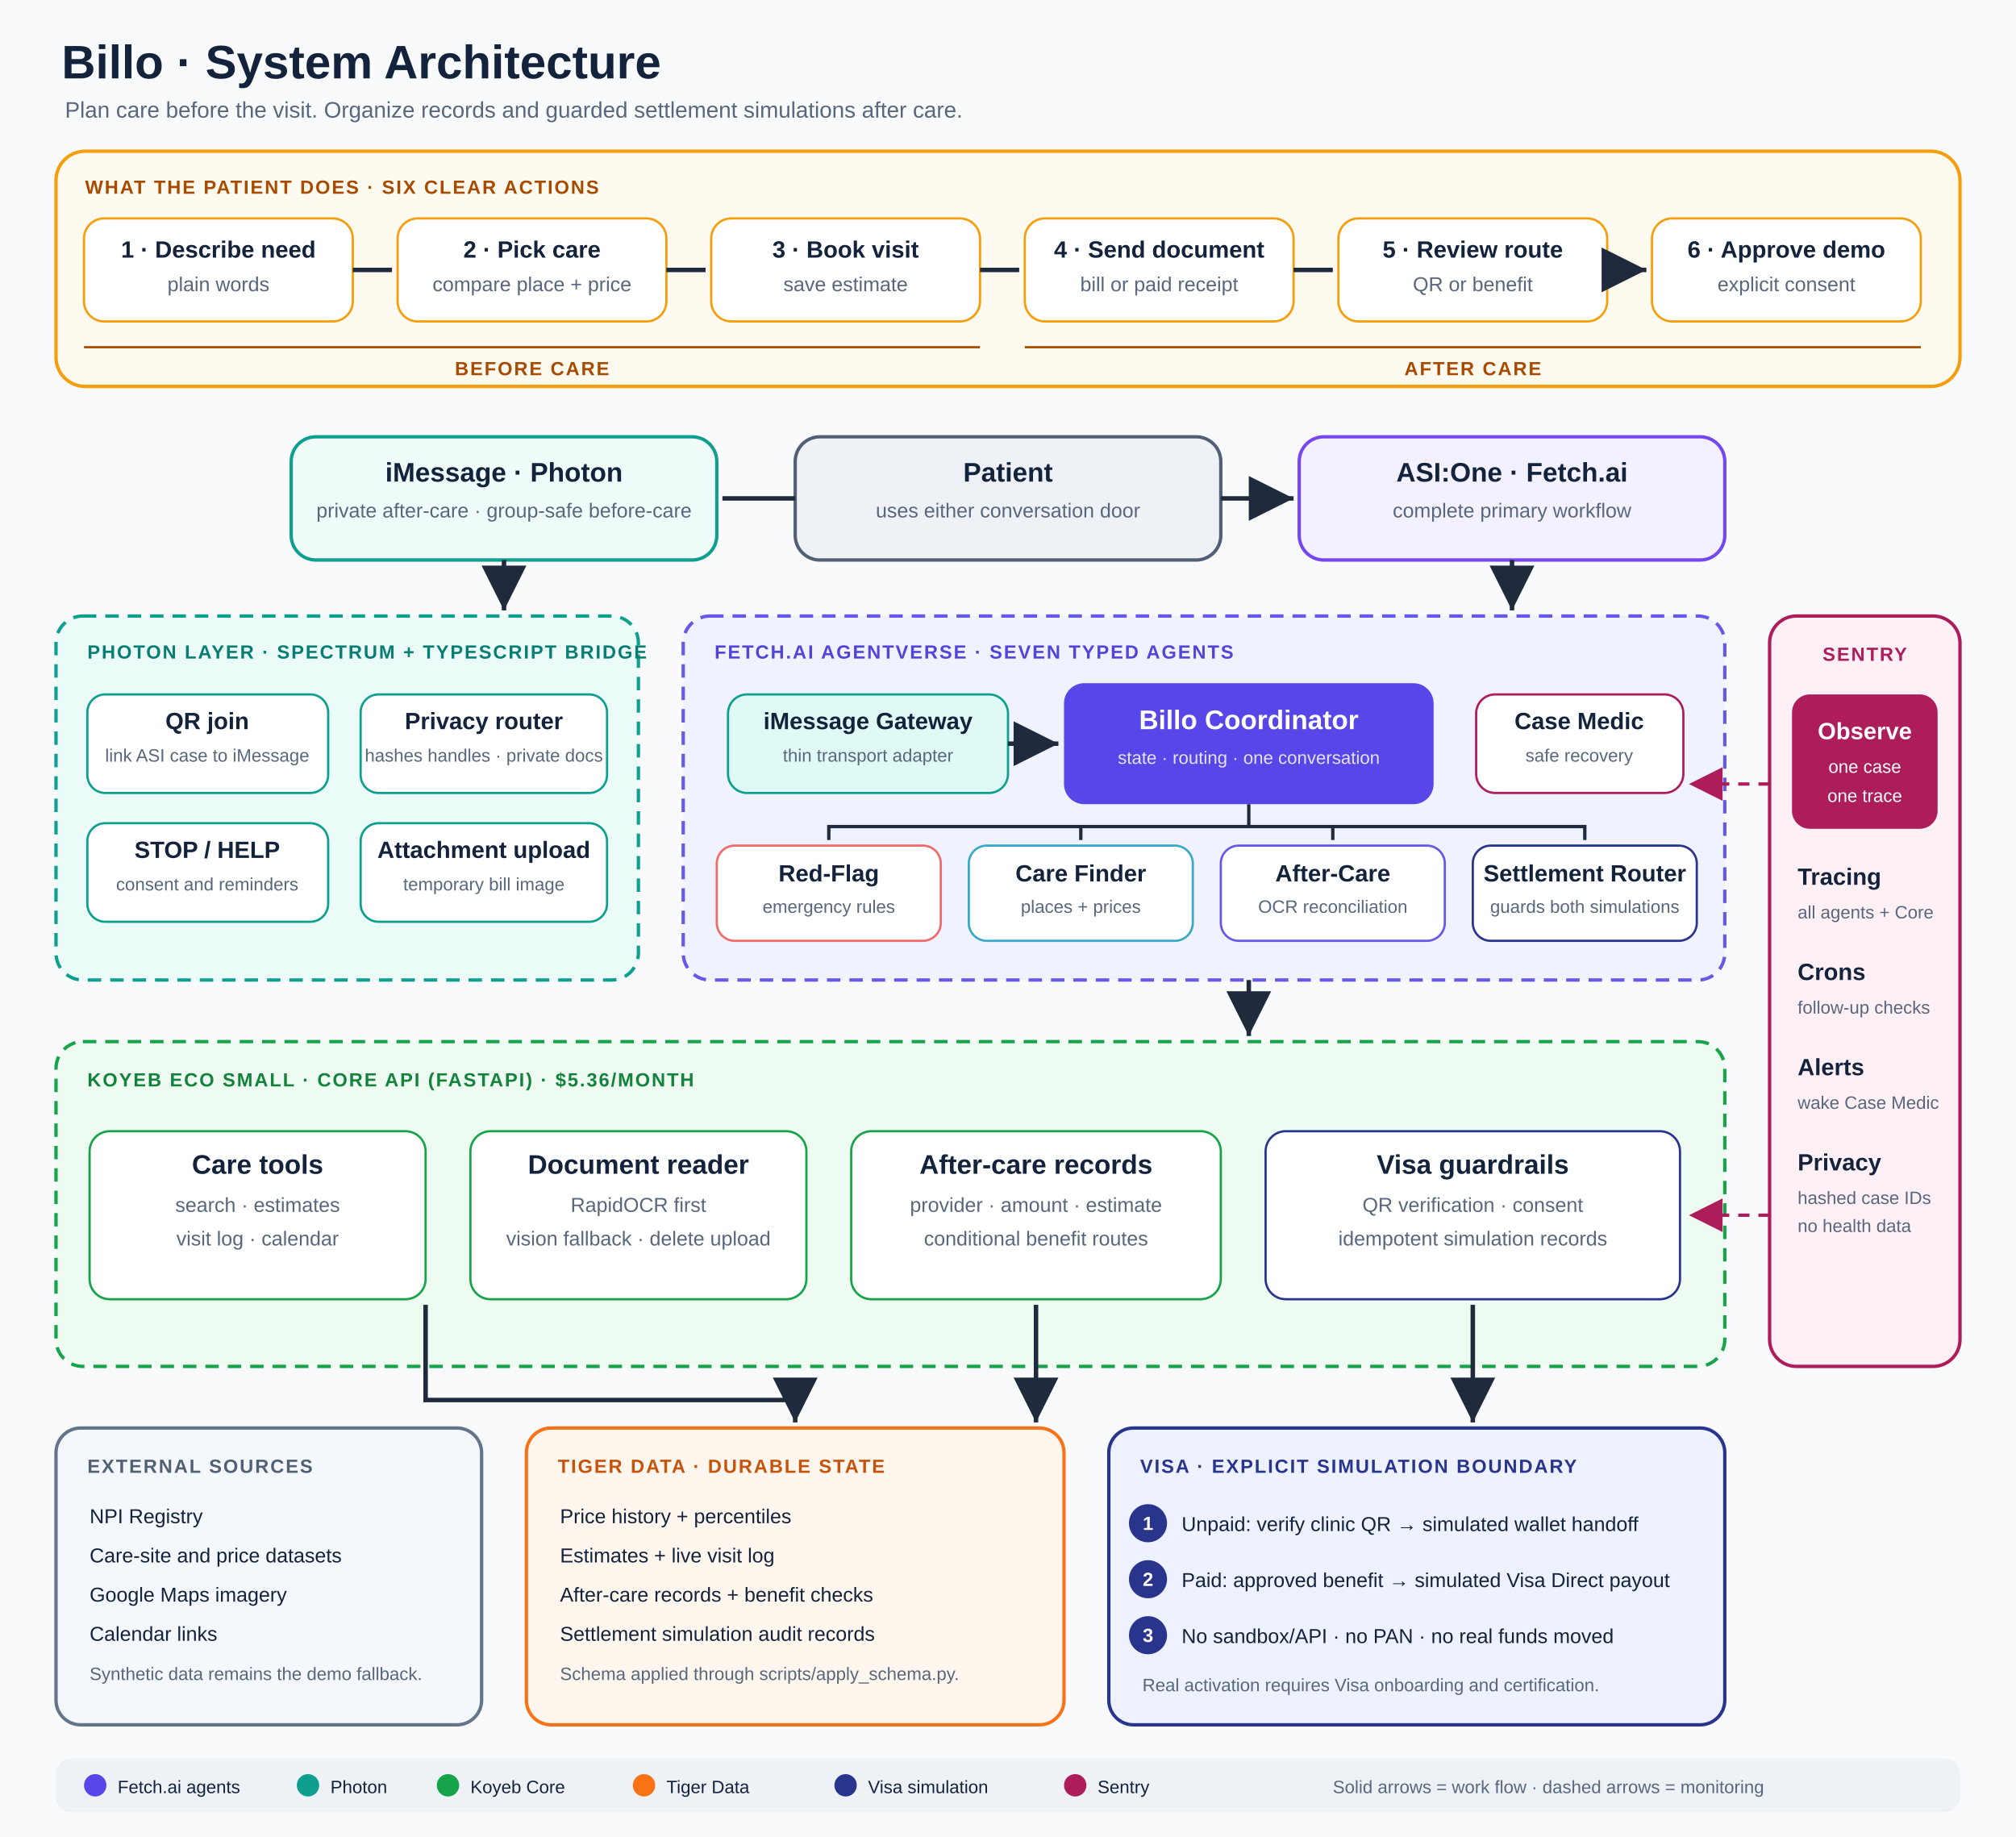
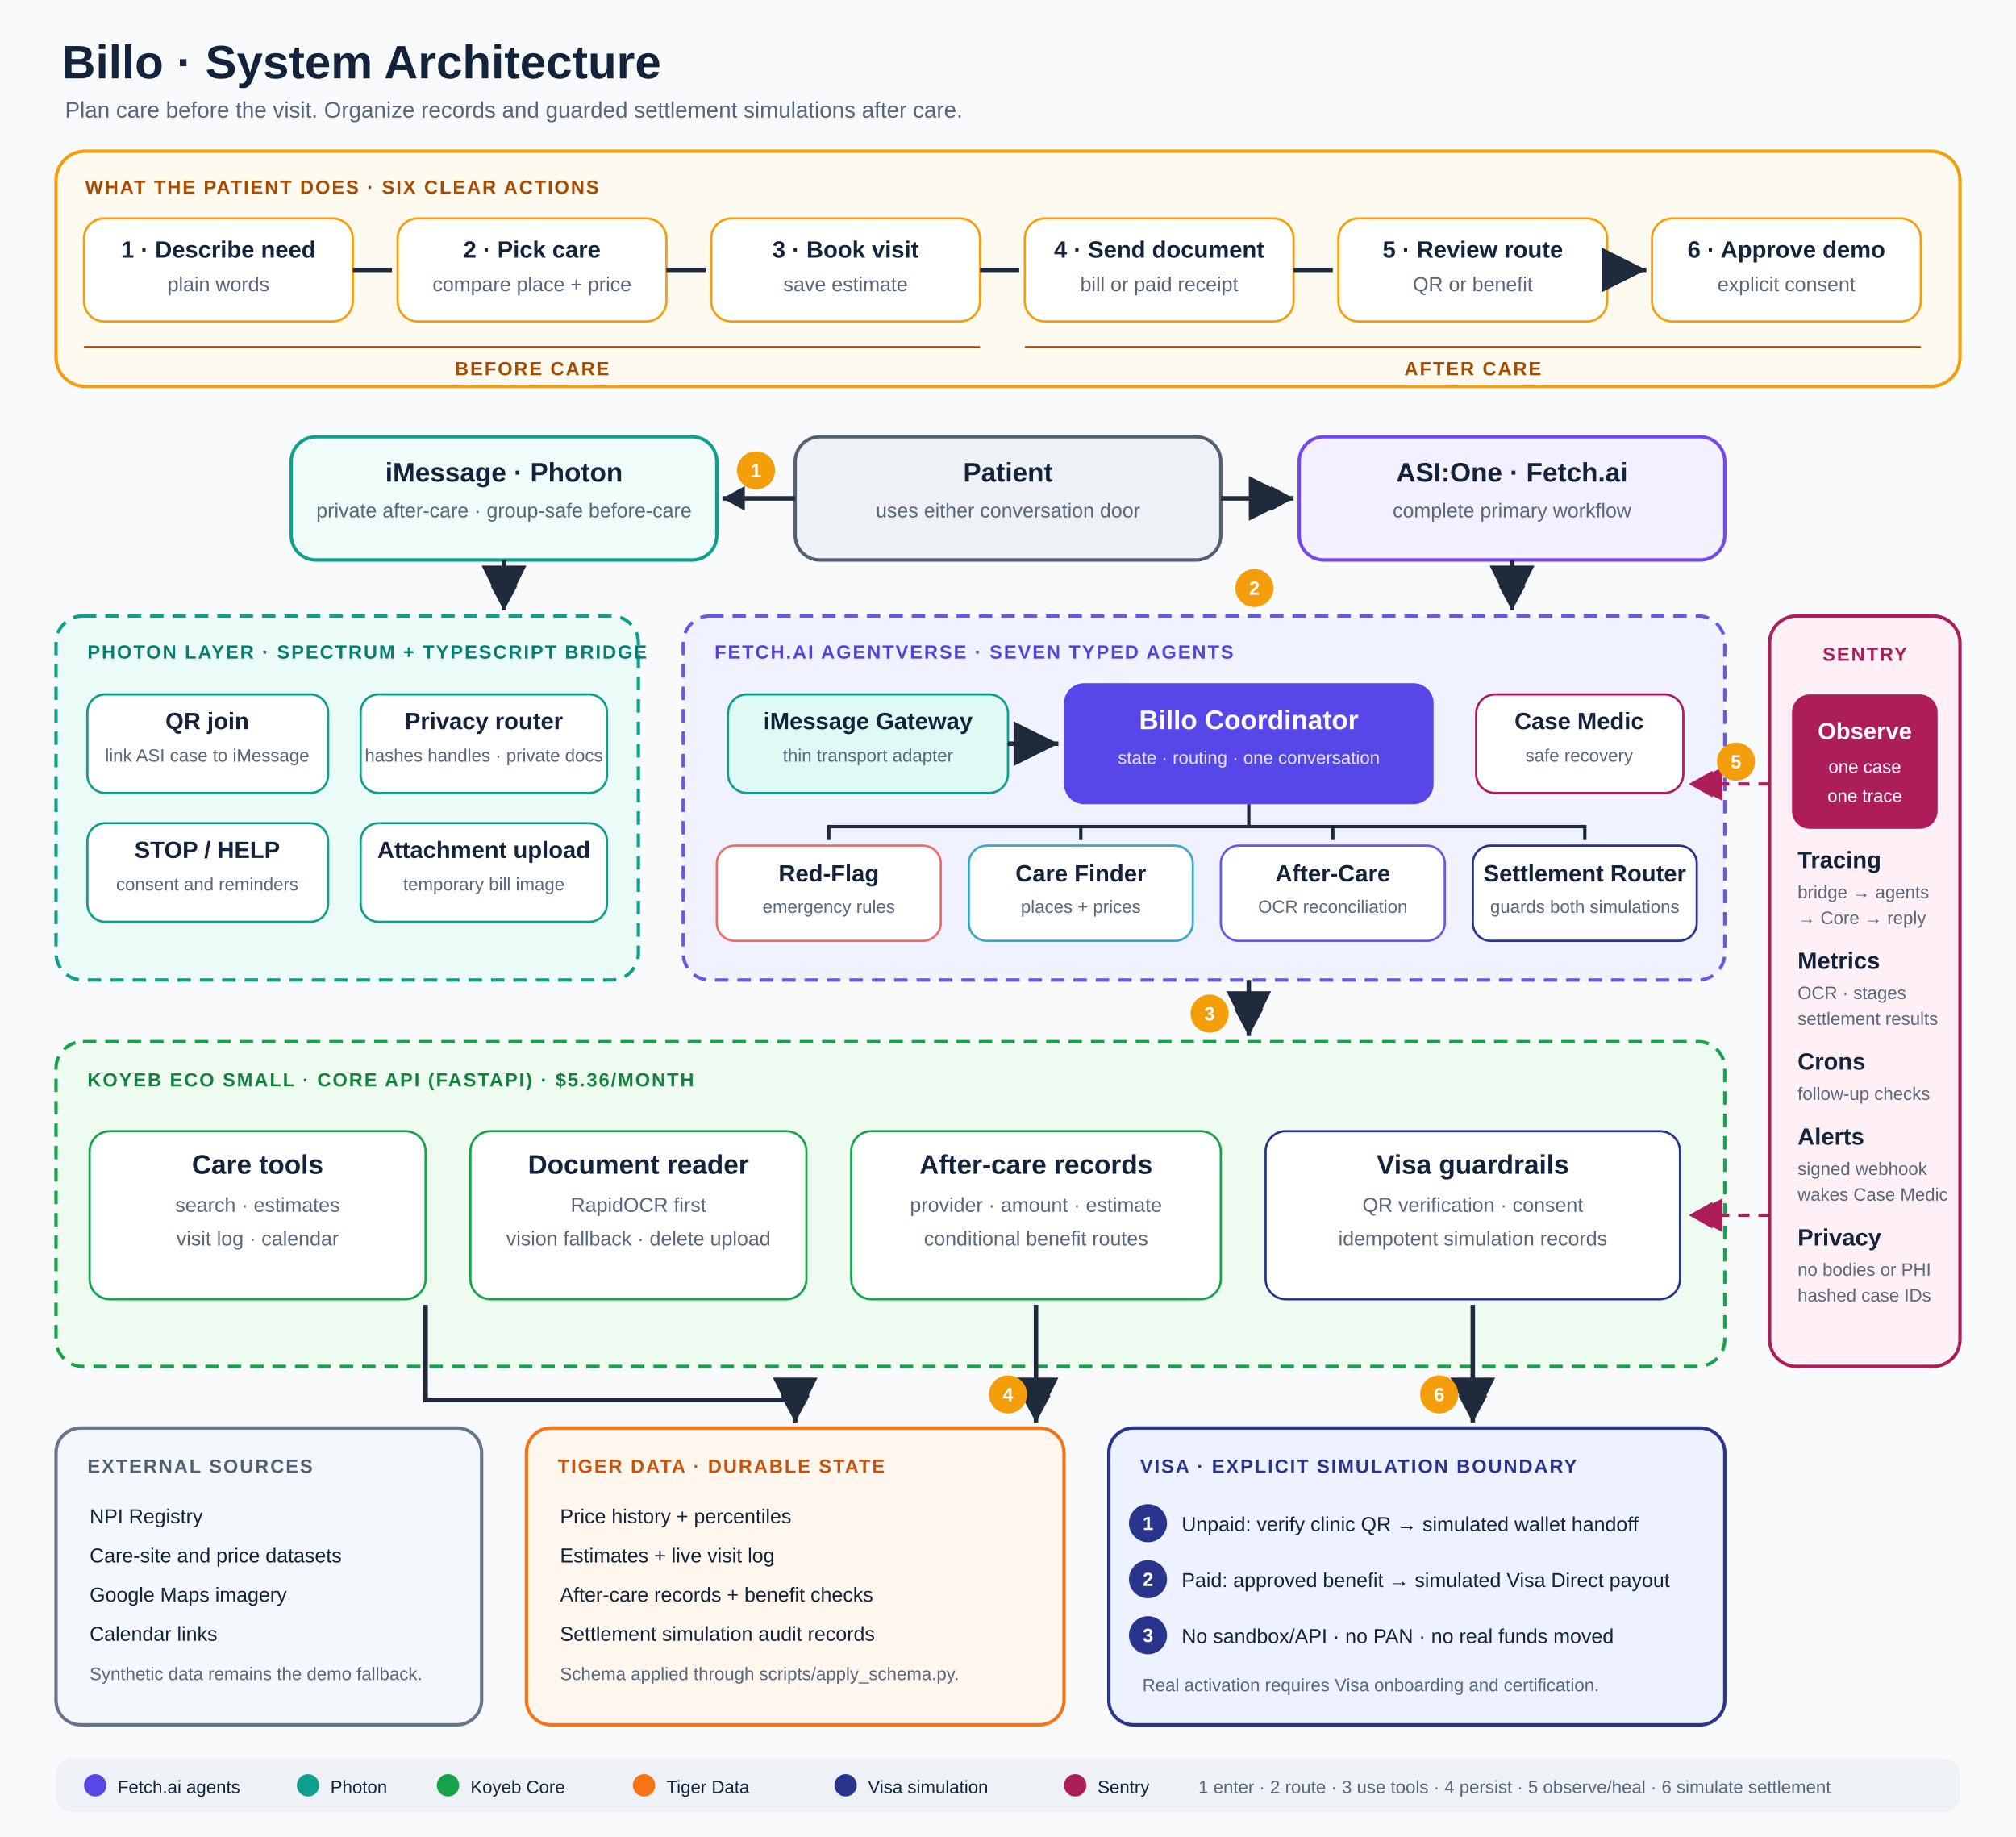
<svg xmlns="http://www.w3.org/2000/svg" width="1800" height="1640" viewBox="0 0 1800 1640">
  <defs>
    <style>
      .bg{fill:#f8fafc}.ink{fill:#13233b}.muted{fill:#58677c}.title{font:700 42px Arial,sans-serif}.sub{font:20px Arial,sans-serif}.h{font:700 24px Arial,sans-serif}.boxh{font:700 21px Arial,sans-serif}.body{font:18px Arial,sans-serif}.small{font:16px Arial,sans-serif}.tiny{font:14px Arial,sans-serif}.label{font:700 17px Arial,sans-serif;letter-spacing:1.4px}.num{font:700 17px Arial,sans-serif;fill:#fff}.arrow{stroke:#1f2b3d;stroke-width:4;fill:none;marker-end:url(#arrow)}.dash{stroke:#ad1d5a;stroke-width:3;stroke-dasharray:10 8;fill:none;marker-end:url(#pinkArrow)}
    </style>
    <marker id="arrow" markerWidth="12" markerHeight="12" refX="10" refY="5" orient="auto">
      <path d="M0,0 L10,5 L0,10 z" fill="#1f2b3d" />
    </marker>
    <marker id="pinkArrow" markerWidth="12" markerHeight="12" refX="10" refY="5" orient="auto">
      <path d="M0,0 L10,5 L0,10 z" fill="#ad1d5a" />
    </marker>
  </defs>
  <rect class="bg" width="1800" height="1640" />
  <text x="55" y="70" class="title ink">Billo · System Architecture</text>
  <text x="58" y="105" class="sub muted">Plan care before the visit. Organize records and guarded settlement simulations after care.</text>
  <rect x="50" y="135" width="1700" height="210" rx="26" fill="#fffaf0" stroke="#f59e0b" stroke-width="3" />
  <text x="76" y="173" class="label" fill="#a64b00">WHAT THE PATIENT DOES · SIX CLEAR ACTIONS</text>
  <g>
    <rect x="75" y="195" width="240" height="92" rx="18" fill="#fff" stroke="#f59e0b" stroke-width="2" />
    <text x="195" y="230" text-anchor="middle" class="boxh ink">1 · Describe need</text>
    <text x="195" y="260" text-anchor="middle" class="body muted">plain words</text>
    <rect x="355" y="195" width="240" height="92" rx="18" fill="#fff" stroke="#f59e0b" stroke-width="2" />
    <text x="475" y="230" text-anchor="middle" class="boxh ink">2 · Pick care</text>
    <text x="475" y="260" text-anchor="middle" class="body muted">compare place + price</text>
    <rect x="635" y="195" width="240" height="92" rx="18" fill="#fff" stroke="#f59e0b" stroke-width="2" />
    <text x="755" y="230" text-anchor="middle" class="boxh ink">3 · Book visit</text>
    <text x="755" y="260" text-anchor="middle" class="body muted">save estimate</text>
    <rect x="915" y="195" width="240" height="92" rx="18" fill="#fff" stroke="#f59e0b" stroke-width="2" />
    <text x="1035" y="230" text-anchor="middle" class="boxh ink">4 · Send document</text>
    <text x="1035" y="260" text-anchor="middle" class="body muted">bill or paid receipt</text>
    <rect x="1195" y="195" width="240" height="92" rx="18" fill="#fff" stroke="#f59e0b" stroke-width="2" />
    <text x="1315" y="230" text-anchor="middle" class="boxh ink">5 · Review route</text>
    <text x="1315" y="260" text-anchor="middle" class="body muted">QR or benefit</text>
    <rect x="1475" y="195" width="240" height="92" rx="18" fill="#fff" stroke="#f59e0b" stroke-width="2" />
    <text x="1595" y="230" text-anchor="middle" class="boxh ink">6 · Approve demo</text>
    <text x="1595" y="260" text-anchor="middle" class="body muted">explicit consent</text>
    <path d="M315 241 H350 M595 241 H630 M875 241 H910 M1155 241 H1190 M1435 241 H1470" class="arrow" />
    <path d="M75 310 H875" stroke="#a64b00" stroke-width="2" />
    <text x="475" y="335" text-anchor="middle" class="label" fill="#a64b00">BEFORE CARE</text>
    <path d="M915 310 H1715" stroke="#a64b00" stroke-width="2" />
    <text x="1315" y="335" text-anchor="middle" class="label" fill="#a64b00">AFTER CARE</text>
  </g>
  <rect x="260" y="390" width="380" height="110" rx="22" fill="#effcf9" stroke="#0f9f8e" stroke-width="3" />
  <text x="450" y="430" text-anchor="middle" class="h ink">iMessage · Photon</text>
  <text x="450" y="462" text-anchor="middle" class="body muted">private after-care · group-safe before-care</text>
  <rect x="710" y="390" width="380" height="110" rx="22" fill="#eef2f7" stroke="#526075" stroke-width="3" />
  <text x="900" y="430" text-anchor="middle" class="h ink">Patient</text>
  <text x="900" y="462" text-anchor="middle" class="body muted">uses either conversation door</text>
  <rect x="1160" y="390" width="380" height="110" rx="22" fill="#f3f0ff" stroke="#7547f3" stroke-width="3" />
  <text x="1350" y="430" text-anchor="middle" class="h ink">ASI:One · Fetch.ai</text>
  <text x="1350" y="462" text-anchor="middle" class="body muted">complete primary workflow</text>
  <path d="M710 445 H645 M1090 445 H1155" class="arrow" />
  <rect x="50" y="550" width="520" height="325" rx="24" fill="#eafbf8" stroke="#0f9f8e" stroke-width="3" stroke-dasharray="12 8" />
  <text x="78" y="588" class="label" fill="#087e72">PHOTON LAYER · SPECTRUM + TYPESCRIPT BRIDGE</text>
  <rect x="78" y="620" width="215" height="88" rx="16" fill="#fff" stroke="#0f9f8e" stroke-width="2" />
  <text x="185" y="651" text-anchor="middle" class="boxh ink">QR join</text>
  <text x="185" y="680" text-anchor="middle" class="small muted">link ASI case to iMessage</text>
  <rect x="322" y="620" width="220" height="88" rx="16" fill="#fff" stroke="#0f9f8e" stroke-width="2" />
  <text x="432" y="651" text-anchor="middle" class="boxh ink">Privacy router</text>
  <text x="432" y="680" text-anchor="middle" class="small muted">hashes handles · private docs</text>
  <rect x="78" y="735" width="215" height="88" rx="16" fill="#fff" stroke="#0f9f8e" stroke-width="2" />
  <text x="185" y="766" text-anchor="middle" class="boxh ink">STOP / HELP</text>
  <text x="185" y="795" text-anchor="middle" class="small muted">consent and reminders</text>
  <rect x="322" y="735" width="220" height="88" rx="16" fill="#fff" stroke="#0f9f8e" stroke-width="2" />
  <text x="432" y="766" text-anchor="middle" class="boxh ink">Attachment upload</text>
  <text x="432" y="795" text-anchor="middle" class="small muted">temporary bill image</text>
  <path d="M450 500 V545" class="arrow" />
  <rect x="610" y="550" width="930" height="325" rx="24" fill="#f1f2ff" stroke="#6658e8" stroke-width="3" stroke-dasharray="12 8" />
  <text x="638" y="588" class="label" fill="#5144d9">FETCH.AI AGENTVERSE · SEVEN TYPED AGENTS</text>
  <rect x="650" y="620" width="250" height="88" rx="17" fill="#dffaf5" stroke="#0f9f8e" stroke-width="2" />
  <text x="775" y="651" text-anchor="middle" class="boxh ink">iMessage Gateway</text>
  <text x="775" y="680" text-anchor="middle" class="small muted">thin transport adapter</text>
  <rect x="950" y="610" width="330" height="108" rx="18" fill="#5747e8" />
  <text x="1115" y="651" text-anchor="middle" class="h" fill="#fff">Billo Coordinator</text>
  <text x="1115" y="682" text-anchor="middle" class="small" fill="#e6e2ff">state · routing · one conversation</text>
  <path d="M900 664 H945" class="arrow" />
  <rect x="1318" y="620" width="185" height="88" rx="17" fill="#fff" stroke="#ad1d5a" stroke-width="2" />
  <text x="1410" y="651" text-anchor="middle" class="boxh ink">Case Medic</text>
  <text x="1410" y="680" text-anchor="middle" class="small muted">safe recovery</text>
  <rect x="640" y="755" width="200" height="85" rx="16" fill="#fff" stroke="#ef6a6a" stroke-width="2" />
  <text x="740" y="787" text-anchor="middle" class="boxh ink">Red-Flag</text>
  <text x="740" y="815" text-anchor="middle" class="small muted">emergency rules</text>
  <rect x="865" y="755" width="200" height="85" rx="16" fill="#fff" stroke="#39a9c5" stroke-width="2" />
  <text x="965" y="787" text-anchor="middle" class="boxh ink">Care Finder</text>
  <text x="965" y="815" text-anchor="middle" class="small muted">places + prices</text>
  <rect x="1090" y="755" width="200" height="85" rx="16" fill="#fff" stroke="#6658e8" stroke-width="2" />
  <text x="1190" y="787" text-anchor="middle" class="boxh ink">After-Care</text>
  <text x="1190" y="815" text-anchor="middle" class="small muted">OCR reconciliation</text>
  <rect x="1315" y="755" width="200" height="85" rx="16" fill="#fff" stroke="#29358c" stroke-width="2" />
  <text x="1415" y="787" text-anchor="middle" class="boxh ink">Settlement Router</text>
  <text x="1415" y="815" text-anchor="middle" class="small muted">guards both simulations</text>
  <path d="M1115 718 V738 H740 V750 M1115 738 H965 V750 M1115 738 H1190 V750 M1115 738 H1415 V750" stroke="#1f2b3d" stroke-width="3" fill="none" />
  <path d="M1350 500 V545" class="arrow" />
  <rect x="50" y="930" width="1490" height="290" rx="24" fill="#edfbf1" stroke="#16a34a" stroke-width="3" stroke-dasharray="12 8" />
  <text x="78" y="970" class="label" fill="#12823d">KOYEB ECO SMALL · CORE API (FASTAPI) · $5.36/MONTH</text>
  <rect x="80" y="1010" width="300" height="150" rx="18" fill="#fff" stroke="#16a34a" stroke-width="2" />
  <text x="230" y="1048" text-anchor="middle" class="h ink">Care tools</text>
  <text x="230" y="1082" text-anchor="middle" class="body muted">search · estimates</text>
  <text x="230" y="1112" text-anchor="middle" class="body muted">visit log · calendar</text>
  <rect x="420" y="1010" width="300" height="150" rx="18" fill="#fff" stroke="#16a34a" stroke-width="2" />
  <text x="570" y="1048" text-anchor="middle" class="h ink">Document reader</text>
  <text x="570" y="1082" text-anchor="middle" class="body muted">RapidOCR first</text>
  <text x="570" y="1112" text-anchor="middle" class="body muted">vision fallback · delete upload</text>
  <rect x="760" y="1010" width="330" height="150" rx="18" fill="#fff" stroke="#16a34a" stroke-width="2" />
  <text x="925" y="1048" text-anchor="middle" class="h ink">After-care records</text>
  <text x="925" y="1082" text-anchor="middle" class="body muted">provider · amount · estimate</text>
  <text x="925" y="1112" text-anchor="middle" class="body muted">conditional benefit routes</text>
  <rect x="1130" y="1010" width="370" height="150" rx="18" fill="#fff" stroke="#29358c" stroke-width="2" />
  <text x="1315" y="1048" text-anchor="middle" class="h ink">Visa guardrails</text>
  <text x="1315" y="1082" text-anchor="middle" class="body muted">QR verification · consent</text>
  <text x="1315" y="1112" text-anchor="middle" class="body muted">idempotent simulation records</text>
  <path d="M1115 875 V925" class="arrow" />
  <rect x="1580" y="550" width="170" height="670" rx="24" fill="#fff0f6" stroke="#ad1d5a" stroke-width="3" />
  <text x="1665" y="590" text-anchor="middle" class="label" fill="#ad1d5a">SENTRY</text>
  <rect x="1600" y="620" width="130" height="120" rx="16" fill="#ad1d5a" />
  <text x="1665" y="660" text-anchor="middle" class="boxh" fill="#fff">Observe</text>
  <text x="1665" y="690" text-anchor="middle" class="small" fill="#fff">one case</text>
  <text x="1665" y="716" text-anchor="middle" class="small" fill="#fff">one trace</text>
-   <text x="1605" y="790" class="boxh ink">Tracing</text>
-   <text x="1605" y="820" class="small muted">all agents + Core</text>
-   <text x="1605" y="875" class="boxh ink">Crons</text>
-   <text x="1605" y="905" class="small muted">follow-up checks</text>
-   <text x="1605" y="960" class="boxh ink">Alerts</text>
-   <text x="1605" y="990" class="small muted">wake Case Medic</text>
-   <text x="1605" y="1045" class="boxh ink">Privacy</text>
-   <text x="1605" y="1075" class="small muted">hashed case IDs</text>
-   <text x="1605" y="1100" class="small muted">no health data</text>
+   <text x="1605" y="775" class="boxh ink">Tracing</text>
+   <text x="1605" y="802" class="small muted">bridge → agents</text>
+   <text x="1605" y="825" class="small muted">→ Core → reply</text>
+   <text x="1605" y="865" class="boxh ink">Metrics</text>
+   <text x="1605" y="892" class="small muted">OCR · stages</text>
+   <text x="1605" y="915" class="small muted">settlement results</text>
+   <text x="1605" y="955" class="boxh ink">Crons</text>
+   <text x="1605" y="982" class="small muted">follow-up checks</text>
+   <text x="1605" y="1022" class="boxh ink">Alerts</text>
+   <text x="1605" y="1049" class="small muted">signed webhook</text>
+   <text x="1605" y="1072" class="small muted">wakes Case Medic</text>
+   <text x="1605" y="1112" class="boxh ink">Privacy</text>
+   <text x="1605" y="1139" class="small muted">no bodies or PHI</text>
+   <text x="1605" y="1162" class="small muted">hashed case IDs</text>
  <path d="M1580 700 H1508" class="dash" />
  <path d="M1580 1085 H1508" class="dash" />
  <rect x="50" y="1275" width="380" height="265" rx="22" fill="#f4f7fb" stroke="#64748b" stroke-width="3" />
  <text x="78" y="1315" class="label" fill="#526075">EXTERNAL SOURCES</text>
  <text x="80" y="1360" class="body ink">NPI Registry</text>
  <text x="80" y="1395" class="body ink">Care-site and price datasets</text>
  <text x="80" y="1430" class="body ink">Google Maps imagery</text>
  <text x="80" y="1465" class="body ink">Calendar links</text>
  <text x="80" y="1500" class="small muted">Synthetic data remains the demo fallback.</text>
  <rect x="470" y="1275" width="480" height="265" rx="22" fill="#fff6ee" stroke="#f97316" stroke-width="3" />
  <text x="498" y="1315" class="label" fill="#c6530c">TIGER DATA · DURABLE STATE</text>
  <text x="500" y="1360" class="body ink">Price history + percentiles</text>
  <text x="500" y="1395" class="body ink">Estimates + live visit log</text>
  <text x="500" y="1430" class="body ink">After-care records + benefit checks</text>
  <text x="500" y="1465" class="body ink">Settlement simulation audit records</text>
  <text x="500" y="1500" class="small muted">Schema applied through scripts/apply_schema.py.</text>
  <rect x="990" y="1275" width="550" height="265" rx="22" fill="#eef1ff" stroke="#29358c" stroke-width="3" />
  <text x="1018" y="1315" class="label" fill="#29358c">VISA · EXPLICIT SIMULATION BOUNDARY</text>
  <circle cx="1025" cy="1360" r="17" fill="#29358c" />
  <text x="1025" y="1366" text-anchor="middle" class="num">1</text>
  <text x="1055" y="1367" class="body ink">Unpaid: verify clinic QR → simulated wallet handoff</text>
  <circle cx="1025" cy="1410" r="17" fill="#29358c" />
  <text x="1025" y="1416" text-anchor="middle" class="num">2</text>
  <text x="1055" y="1417" class="body ink">Paid: approved benefit → simulated Visa Direct payout</text>
  <circle cx="1025" cy="1460" r="17" fill="#29358c" />
  <text x="1025" y="1466" text-anchor="middle" class="num">3</text>
  <text x="1055" y="1467" class="body ink">No sandbox/API · no PAN · no real funds moved</text>
  <text x="1020" y="1510" class="small muted">Real activation requires Visa onboarding and certification.</text>
  <path d="M380 1165 V1250 H710 V1270" class="arrow" />
  <path d="M925 1165 V1270" class="arrow" />
  <path d="M1315 1165 V1270" class="arrow" />
+   <g fill="#1f2b3d">
+     <polygon points="645,445 665,434 665,456" />
+     <polygon points="1155,445 1135,434 1135,456" />
+     <polygon points="450,545 438,523 462,523" />
+     <polygon points="1350,545 1338,523 1362,523" />
+     <polygon points="1115,925 1102,901 1128,901" />
+     <polygon points="710,1270 697,1246 723,1246" />
+     <polygon points="925,1270 912,1246 938,1246" />
+     <polygon points="1315,1270 1302,1246 1328,1246" />
+   </g>
+   <g fill="#ad1d5a">
+     <polygon points="1508,700 1529,688 1529,712" />
+     <polygon points="1508,1085 1529,1073 1529,1097" />
+   </g>
+   <g>
+     <circle cx="675" cy="420" r="17" fill="#f59e0b" />
+     <text x="675" y="426" text-anchor="middle" class="num">1</text>
+     <circle cx="1120" cy="525" r="17" fill="#f59e0b" />
+     <text x="1120" y="531" text-anchor="middle" class="num">2</text>
+     <circle cx="1080" cy="905" r="17" fill="#f59e0b" />
+     <text x="1080" y="911" text-anchor="middle" class="num">3</text>
+     <circle cx="900" cy="1245" r="17" fill="#f59e0b" />
+     <text x="900" y="1251" text-anchor="middle" class="num">4</text>
+     <circle cx="1550" cy="680" r="17" fill="#f59e0b" />
+     <text x="1550" y="686" text-anchor="middle" class="num">5</text>
+     <circle cx="1285" cy="1245" r="17" fill="#f59e0b" />
+     <text x="1285" y="1251" text-anchor="middle" class="num">6</text>
+   </g>
  <rect x="50" y="1570" width="1700" height="48" rx="14" fill="#eef2f7" />
  <circle cx="85" cy="1594" r="10" fill="#5747e8" />
  <text x="105" y="1601" class="small ink">Fetch.ai agents</text>
  <circle cx="275" cy="1594" r="10" fill="#0f9f8e" />
  <text x="295" y="1601" class="small ink">Photon</text>
  <circle cx="400" cy="1594" r="10" fill="#16a34a" />
  <text x="420" y="1601" class="small ink">Koyeb Core</text>
  <circle cx="575" cy="1594" r="10" fill="#f97316" />
  <text x="595" y="1601" class="small ink">Tiger Data</text>
  <circle cx="755" cy="1594" r="10" fill="#29358c" />
  <text x="775" y="1601" class="small ink">Visa simulation</text>
  <circle cx="960" cy="1594" r="10" fill="#ad1d5a" />
  <text x="980" y="1601" class="small ink">Sentry</text>
-   <text x="1190" y="1601" class="small muted">Solid arrows = work flow · dashed arrows = monitoring</text>
+   <text x="1070" y="1601" class="small muted">1 enter · 2 route · 3 use tools · 4 persist · 5 observe/heal · 6 simulate settlement</text>
</svg>
